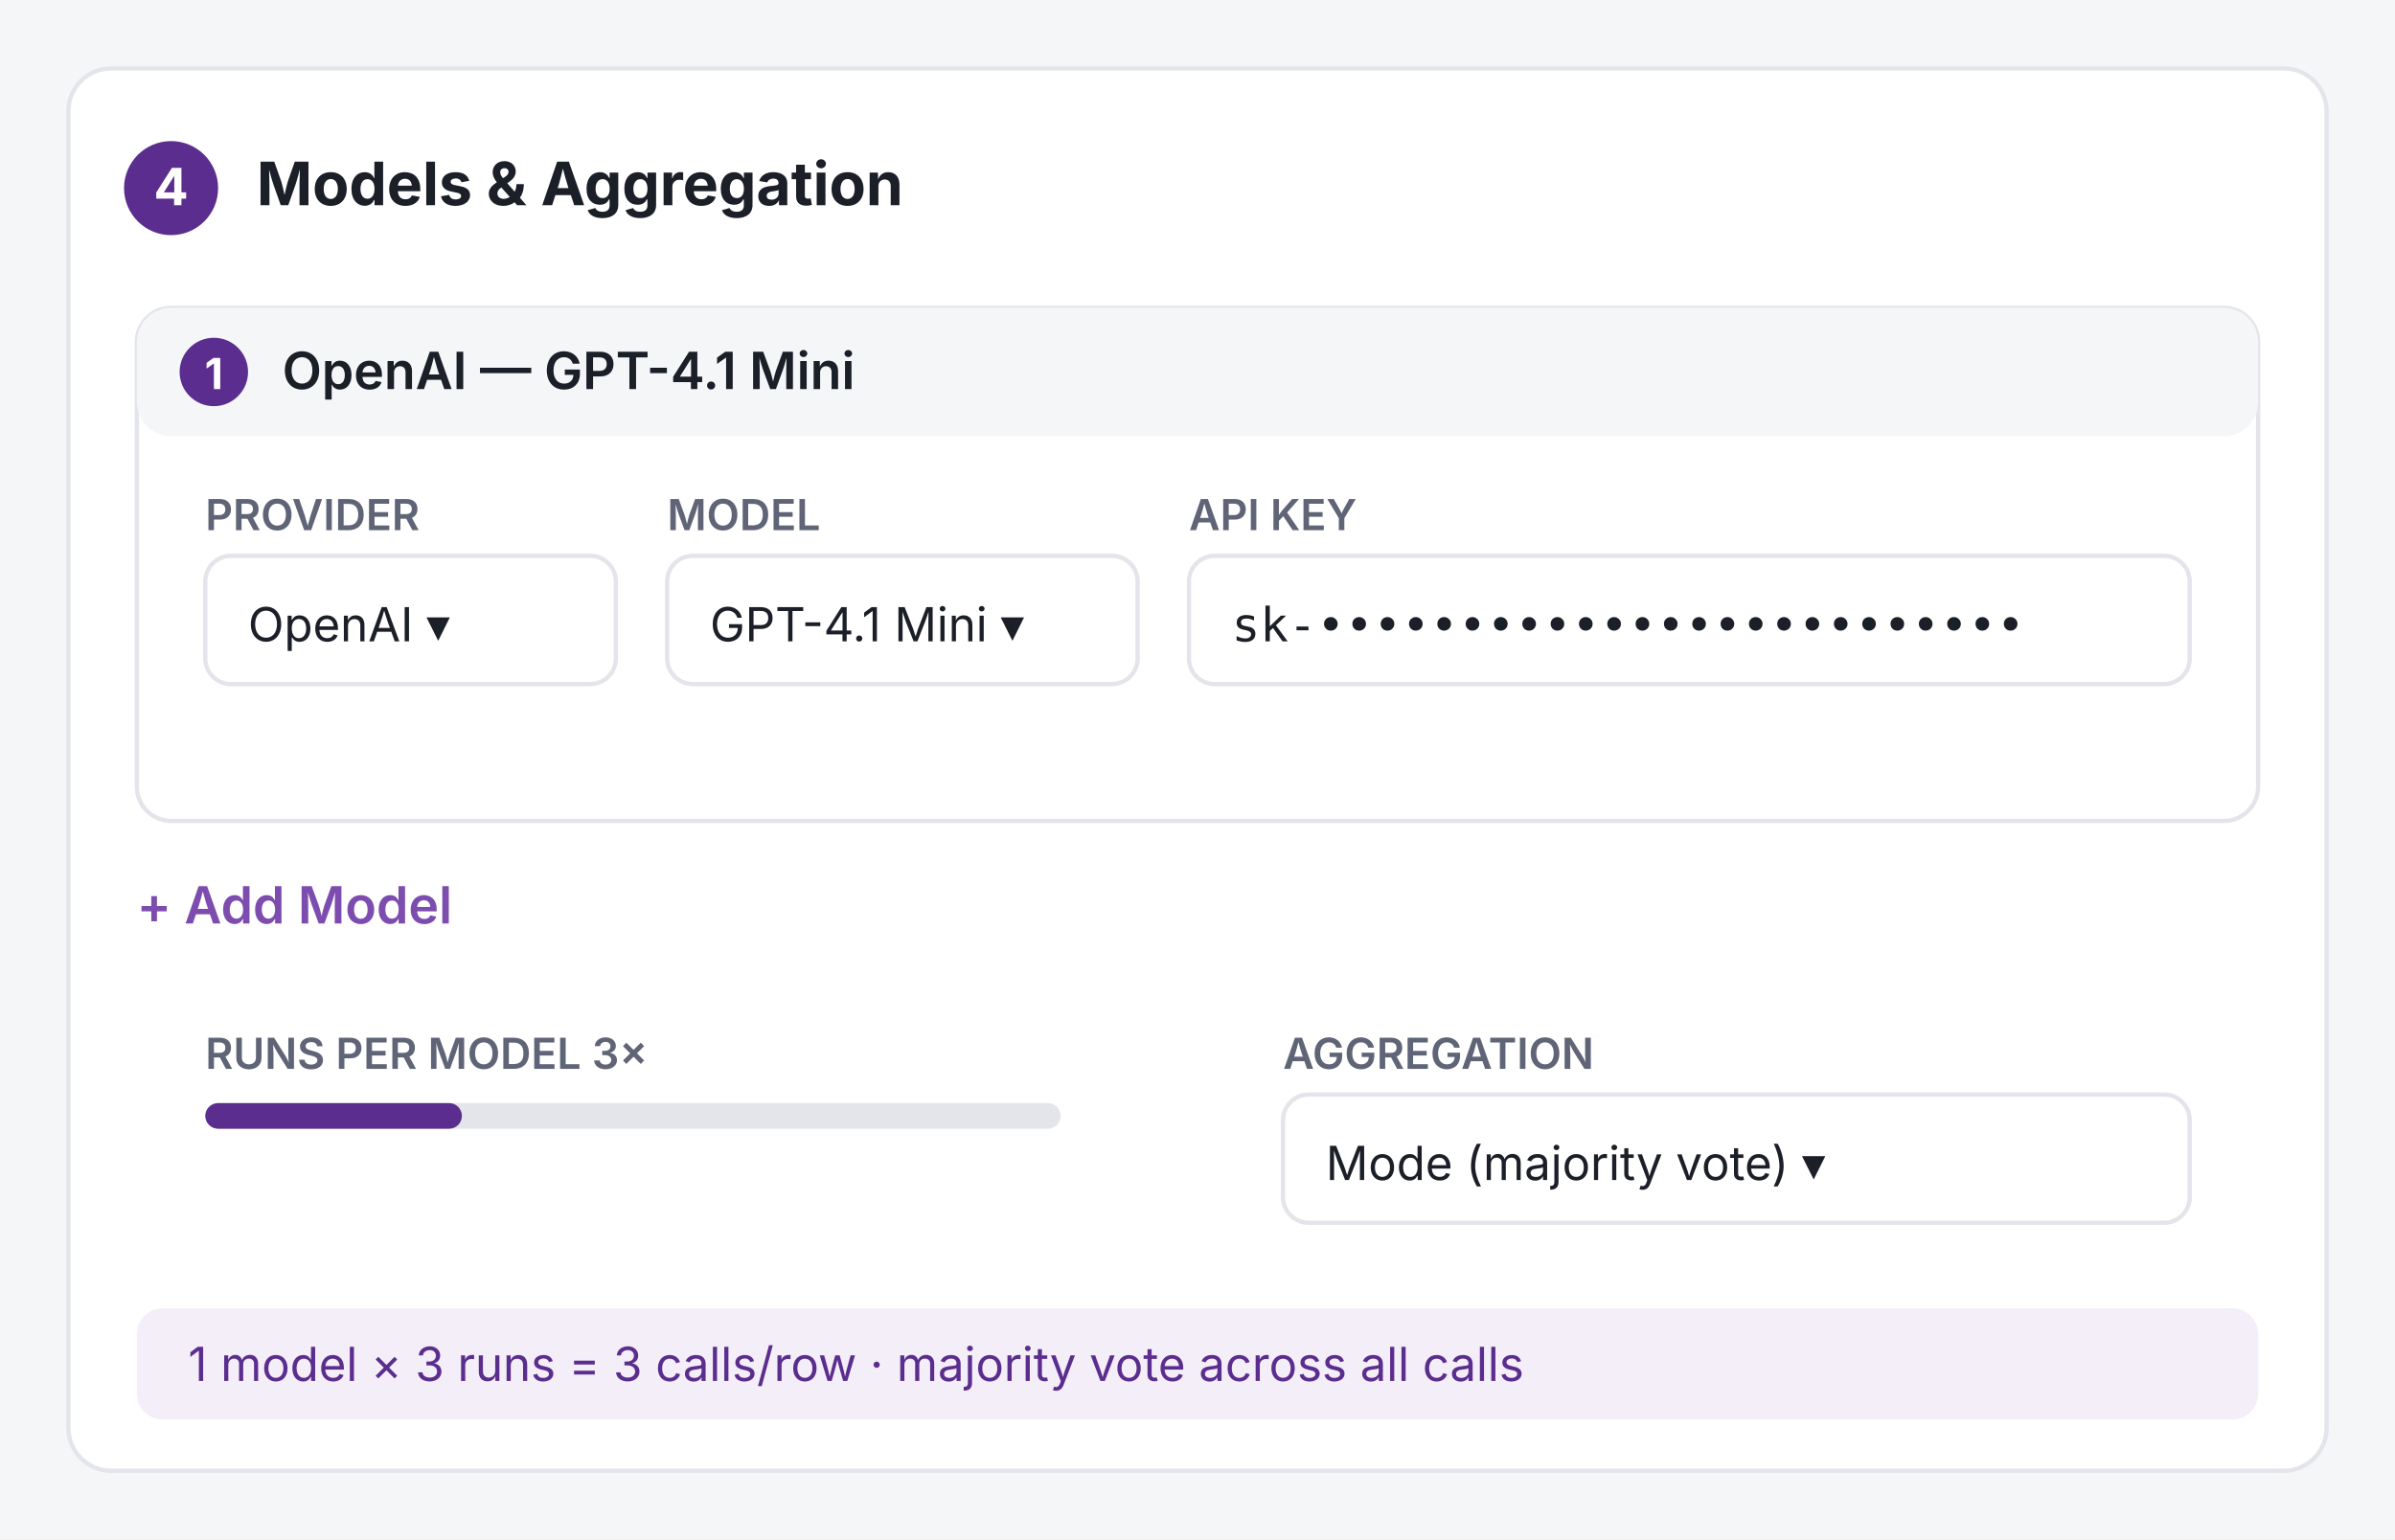
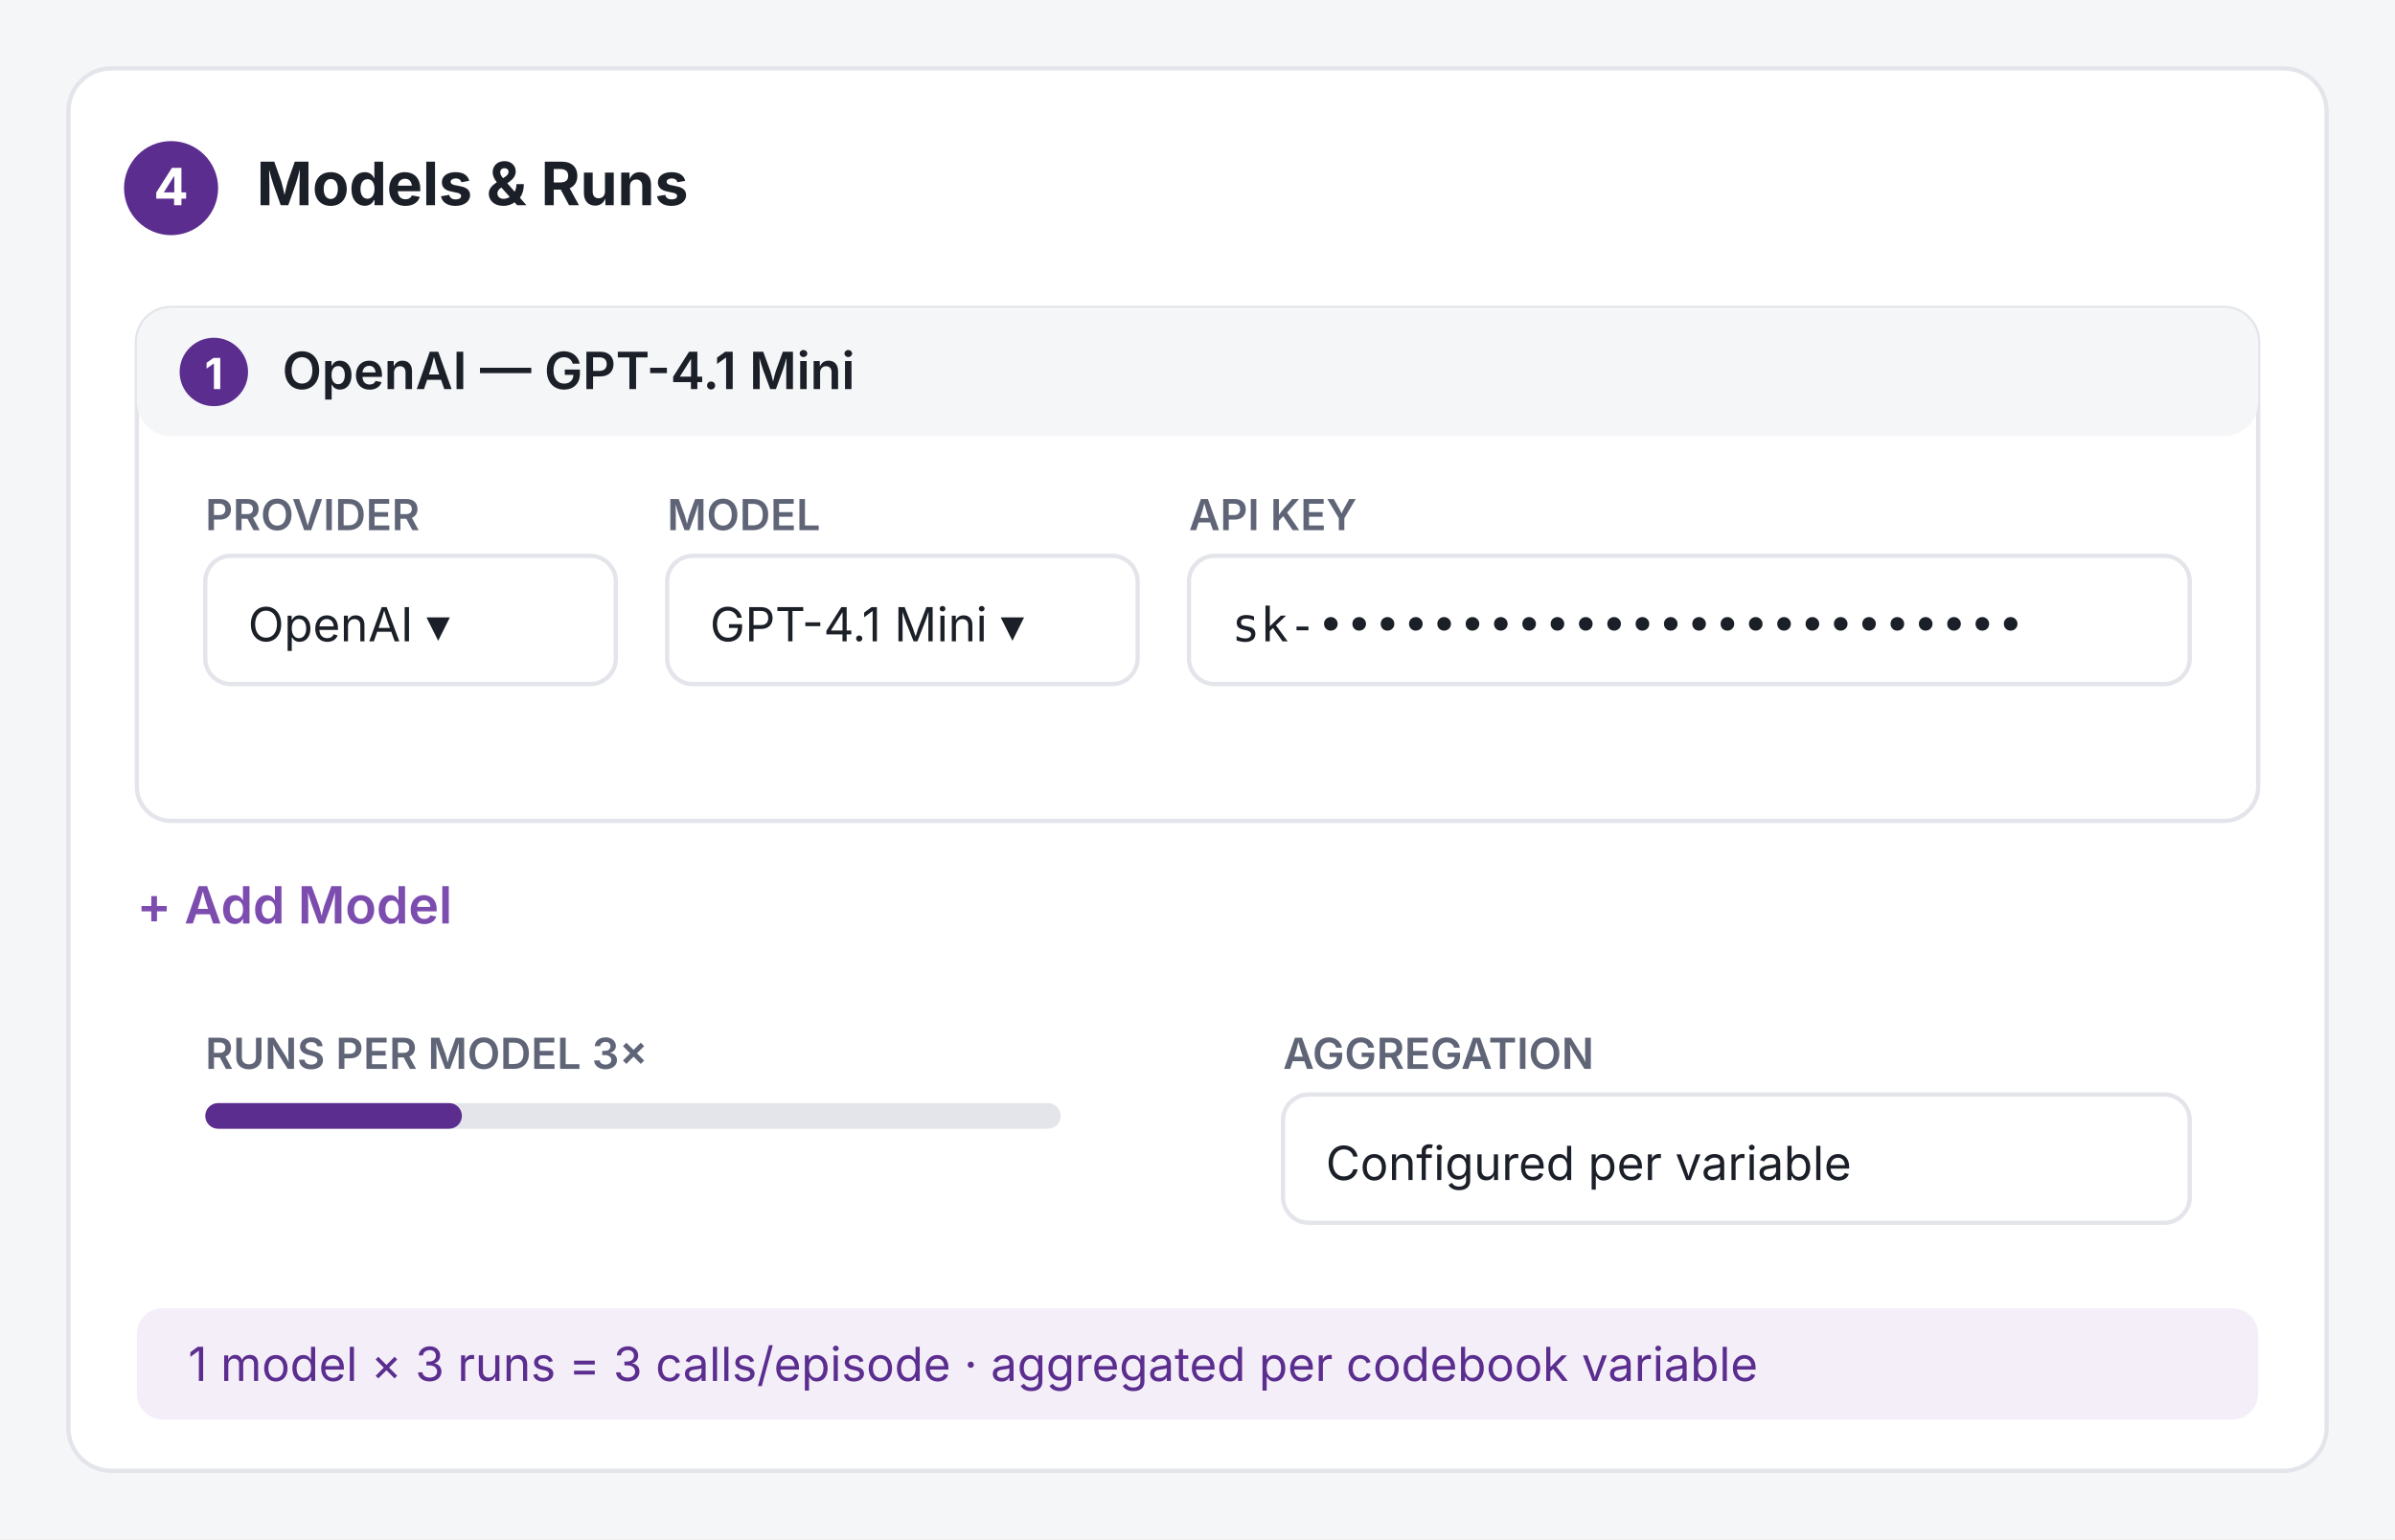
<svg xmlns="http://www.w3.org/2000/svg" width="560" height="360" viewBox="0 0 560 360" font-family="Inter, -apple-system, Segoe UI, sans-serif">
  <rect width="560" height="360" fill="#f5f6f8" />
  <rect x="16" y="16" width="528" height="328" rx="10" fill="#ffffff" stroke="#e3e5ea" />
  <circle cx="40" cy="44" r="11" fill="#5b2d8e" />
  <text x="40" y="48" text-anchor="middle" fill="#fff" font-size="12" font-weight="700">4</text>
-   <text x="60" y="48" fill="#1b1f27" font-size="14" font-weight="700">Models &amp; Aggregation</text>
+   <text x="60" y="48" fill="#1b1f27" font-size="14" font-weight="700">Models &amp; Runs</text>
  <rect x="32" y="72" width="496" height="120" rx="8" fill="#fff" stroke="#e3e5ea" />
  <rect x="32" y="72" width="496" height="30" rx="8" fill="#f5f6f8" />
  <circle cx="50" cy="87" r="8" fill="#5b2d8e" />
  <text x="50" y="91" text-anchor="middle" fill="#fff" font-size="10" font-weight="700">1</text>
  <text x="66" y="91" fill="#1b1f27" font-size="12" font-weight="600">OpenAI — GPT-4.1 Mini</text>
  <text x="48" y="124" fill="#5f6577" font-size="10" font-weight="600">PROVIDER</text>
  <rect x="48" y="130" width="96" height="30" rx="6" fill="#fff" stroke="#e3e5ea" />
  <text x="58" y="150" fill="#1b1f27" font-size="11">OpenAI ▾</text>
  <text x="156" y="124" fill="#5f6577" font-size="10" font-weight="600">MODEL</text>
  <rect x="156" y="130" width="110" height="30" rx="6" fill="#fff" stroke="#e3e5ea" />
  <text x="166" y="150" fill="#1b1f27" font-size="11">GPT-4.1 Mini ▾</text>
  <text x="278" y="124" fill="#5f6577" font-size="10" font-weight="600">API KEY</text>
  <rect x="278" y="130" width="234" height="30" rx="6" fill="#fff" stroke="#e3e5ea" />
  <text x="288" y="150" fill="#1b1f27" font-size="11" font-family="monospace">sk-•••••••••••••••••••••••••</text>
  <text x="32" y="216" fill="#7c4daf" font-size="12" font-weight="600">+ Add Model</text>
  <text x="48" y="250" fill="#5f6577" font-size="10" font-weight="600">RUNS PER MODEL  3×</text>
  <rect x="48" y="258" width="200" height="6" rx="3" fill="#e3e5ea" />
  <rect x="48" y="258" width="60" height="6" rx="3" fill="#5b2d8e" />
  <text x="300" y="250" fill="#5f6577" font-size="10" font-weight="600">AGGREGATION</text>
  <rect x="300" y="256" width="212" height="30" rx="6" fill="#fff" stroke="#e3e5ea" />
-   <text x="310" y="276" fill="#1b1f27" font-size="11">Mode (majority vote) ▾</text>
+   <text x="310" y="276" fill="#1b1f27" font-size="11">Configured per variable</text>
  <rect x="32" y="306" width="496" height="26" rx="6" fill="#f3eef8" />
-   <text x="44" y="323" fill="#5b2d8e" font-size="11">1 model × 3 runs = 3 calls/row · majority vote across all calls</text>
+   <text x="44" y="323" fill="#5b2d8e" font-size="11">1 model × 3 runs = 3 calls/episode · aggregated per codebook variable</text>
</svg>
